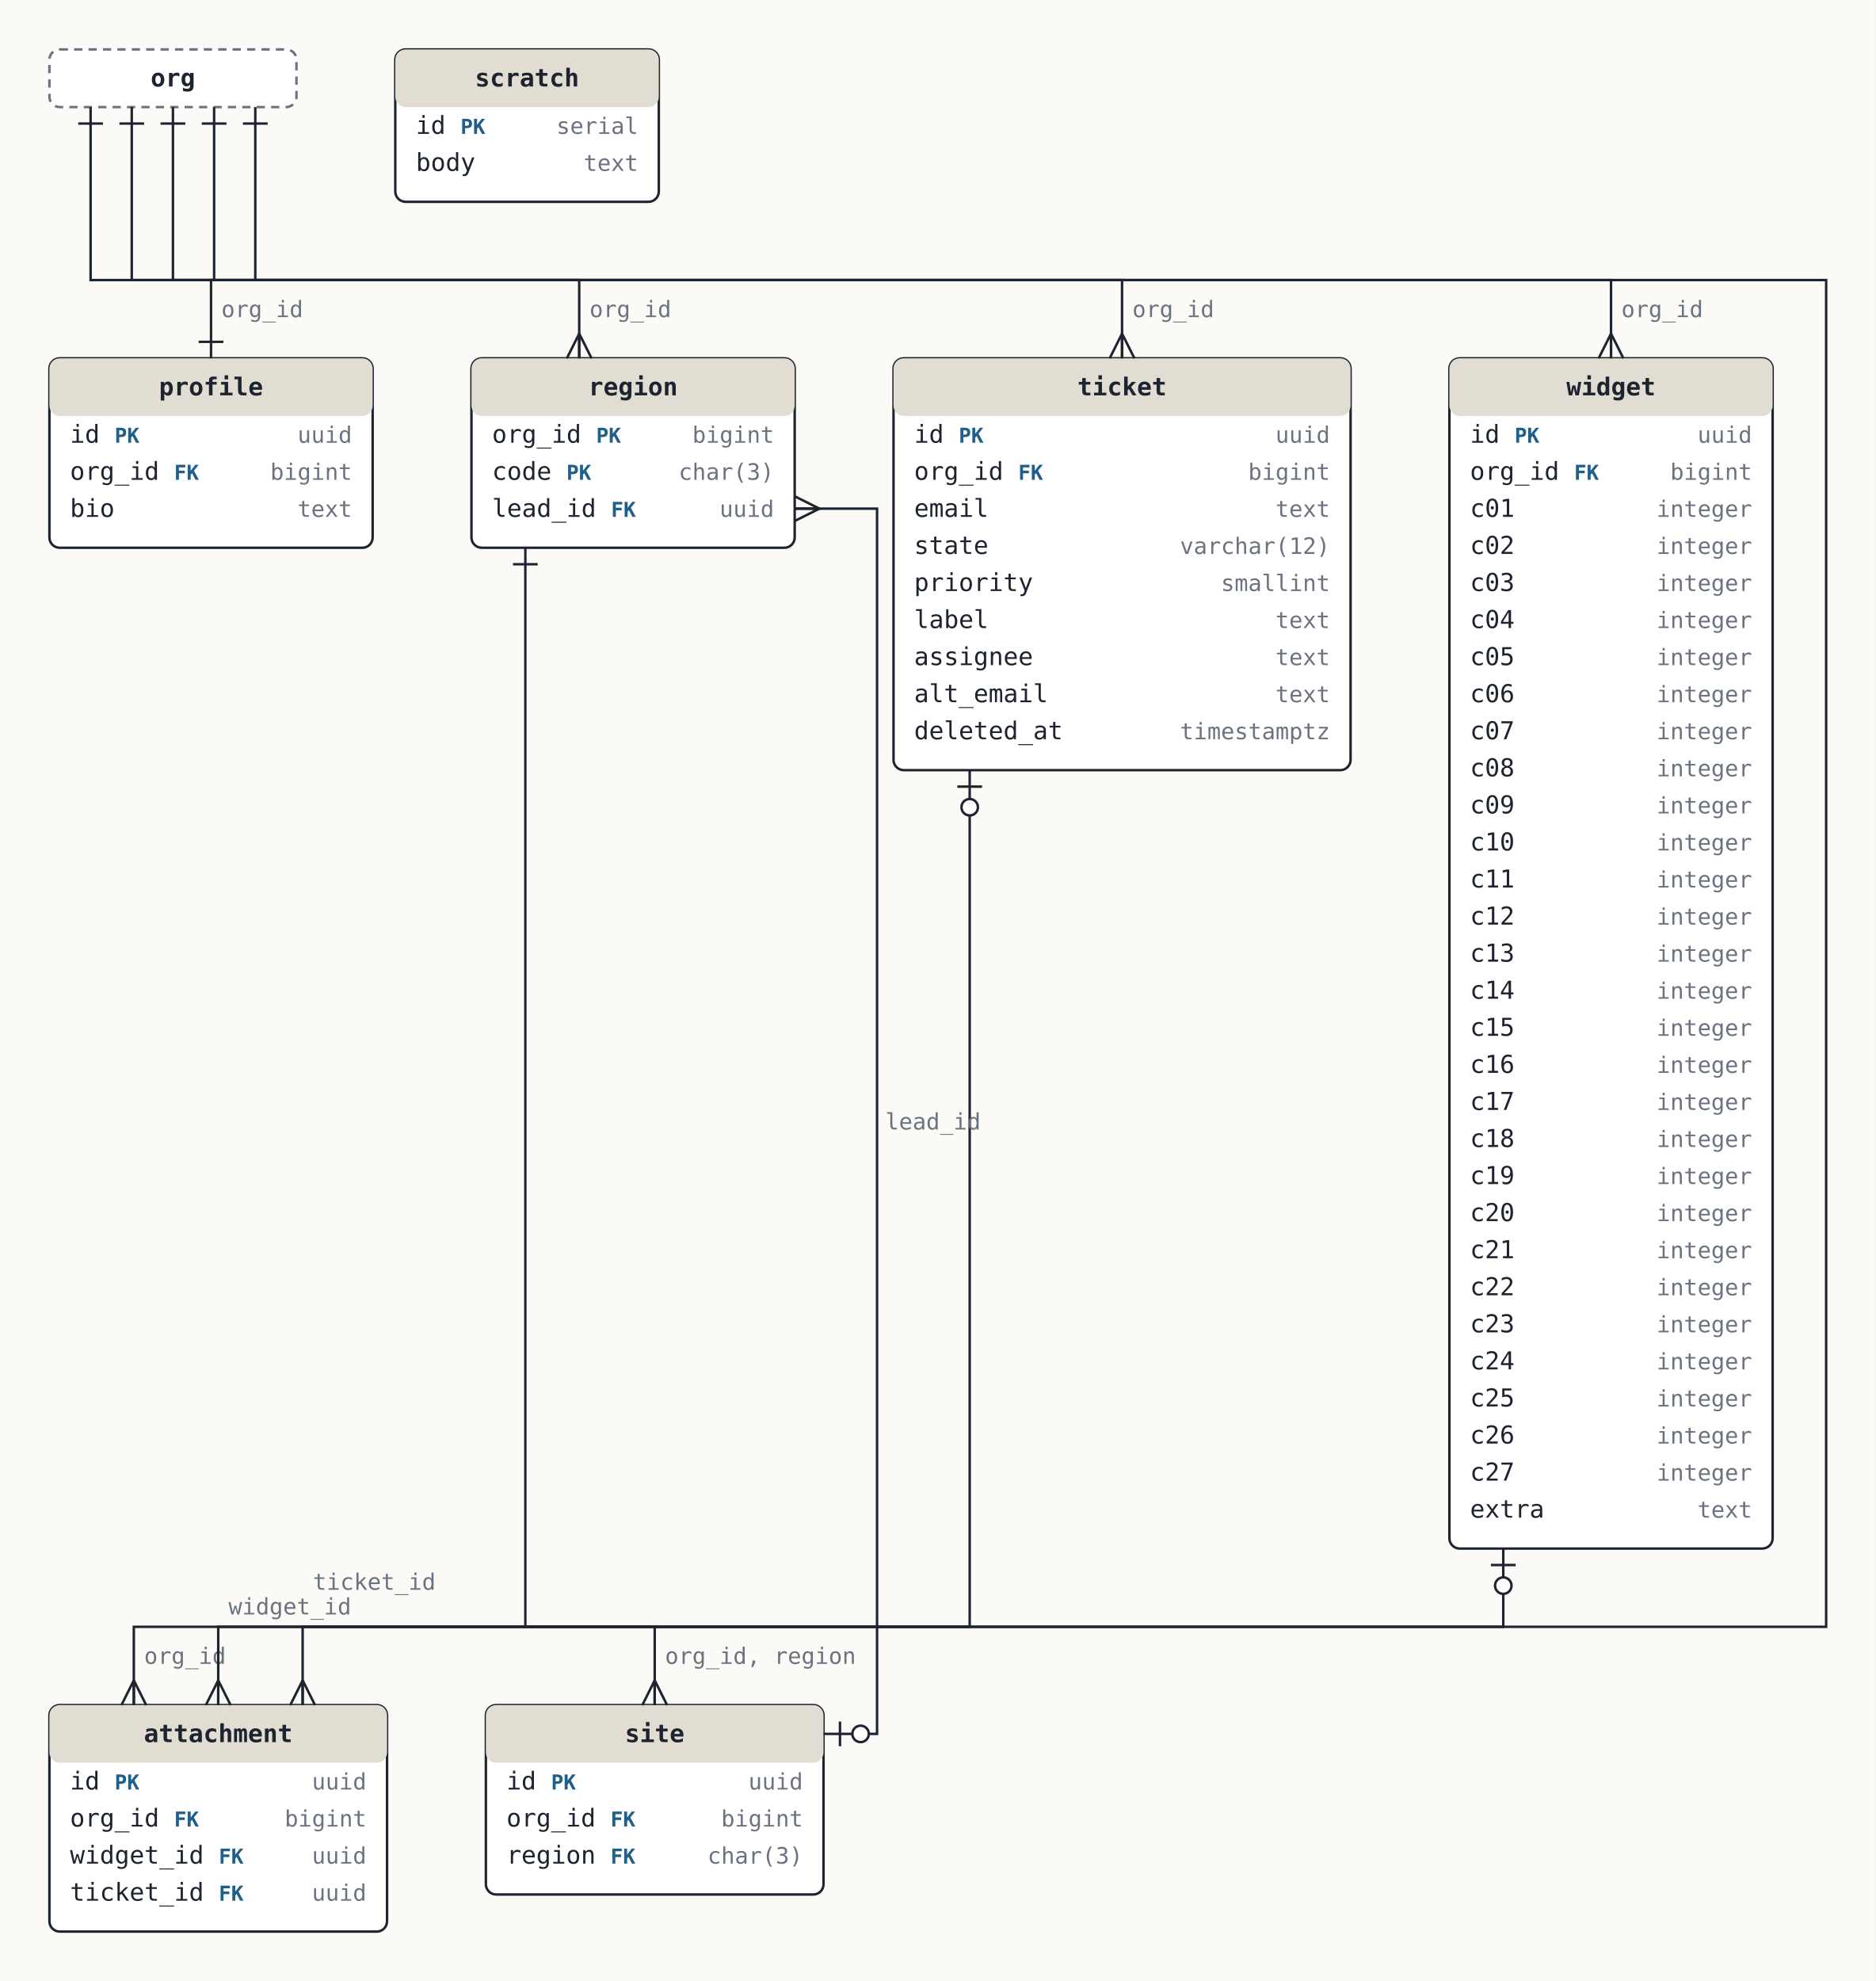
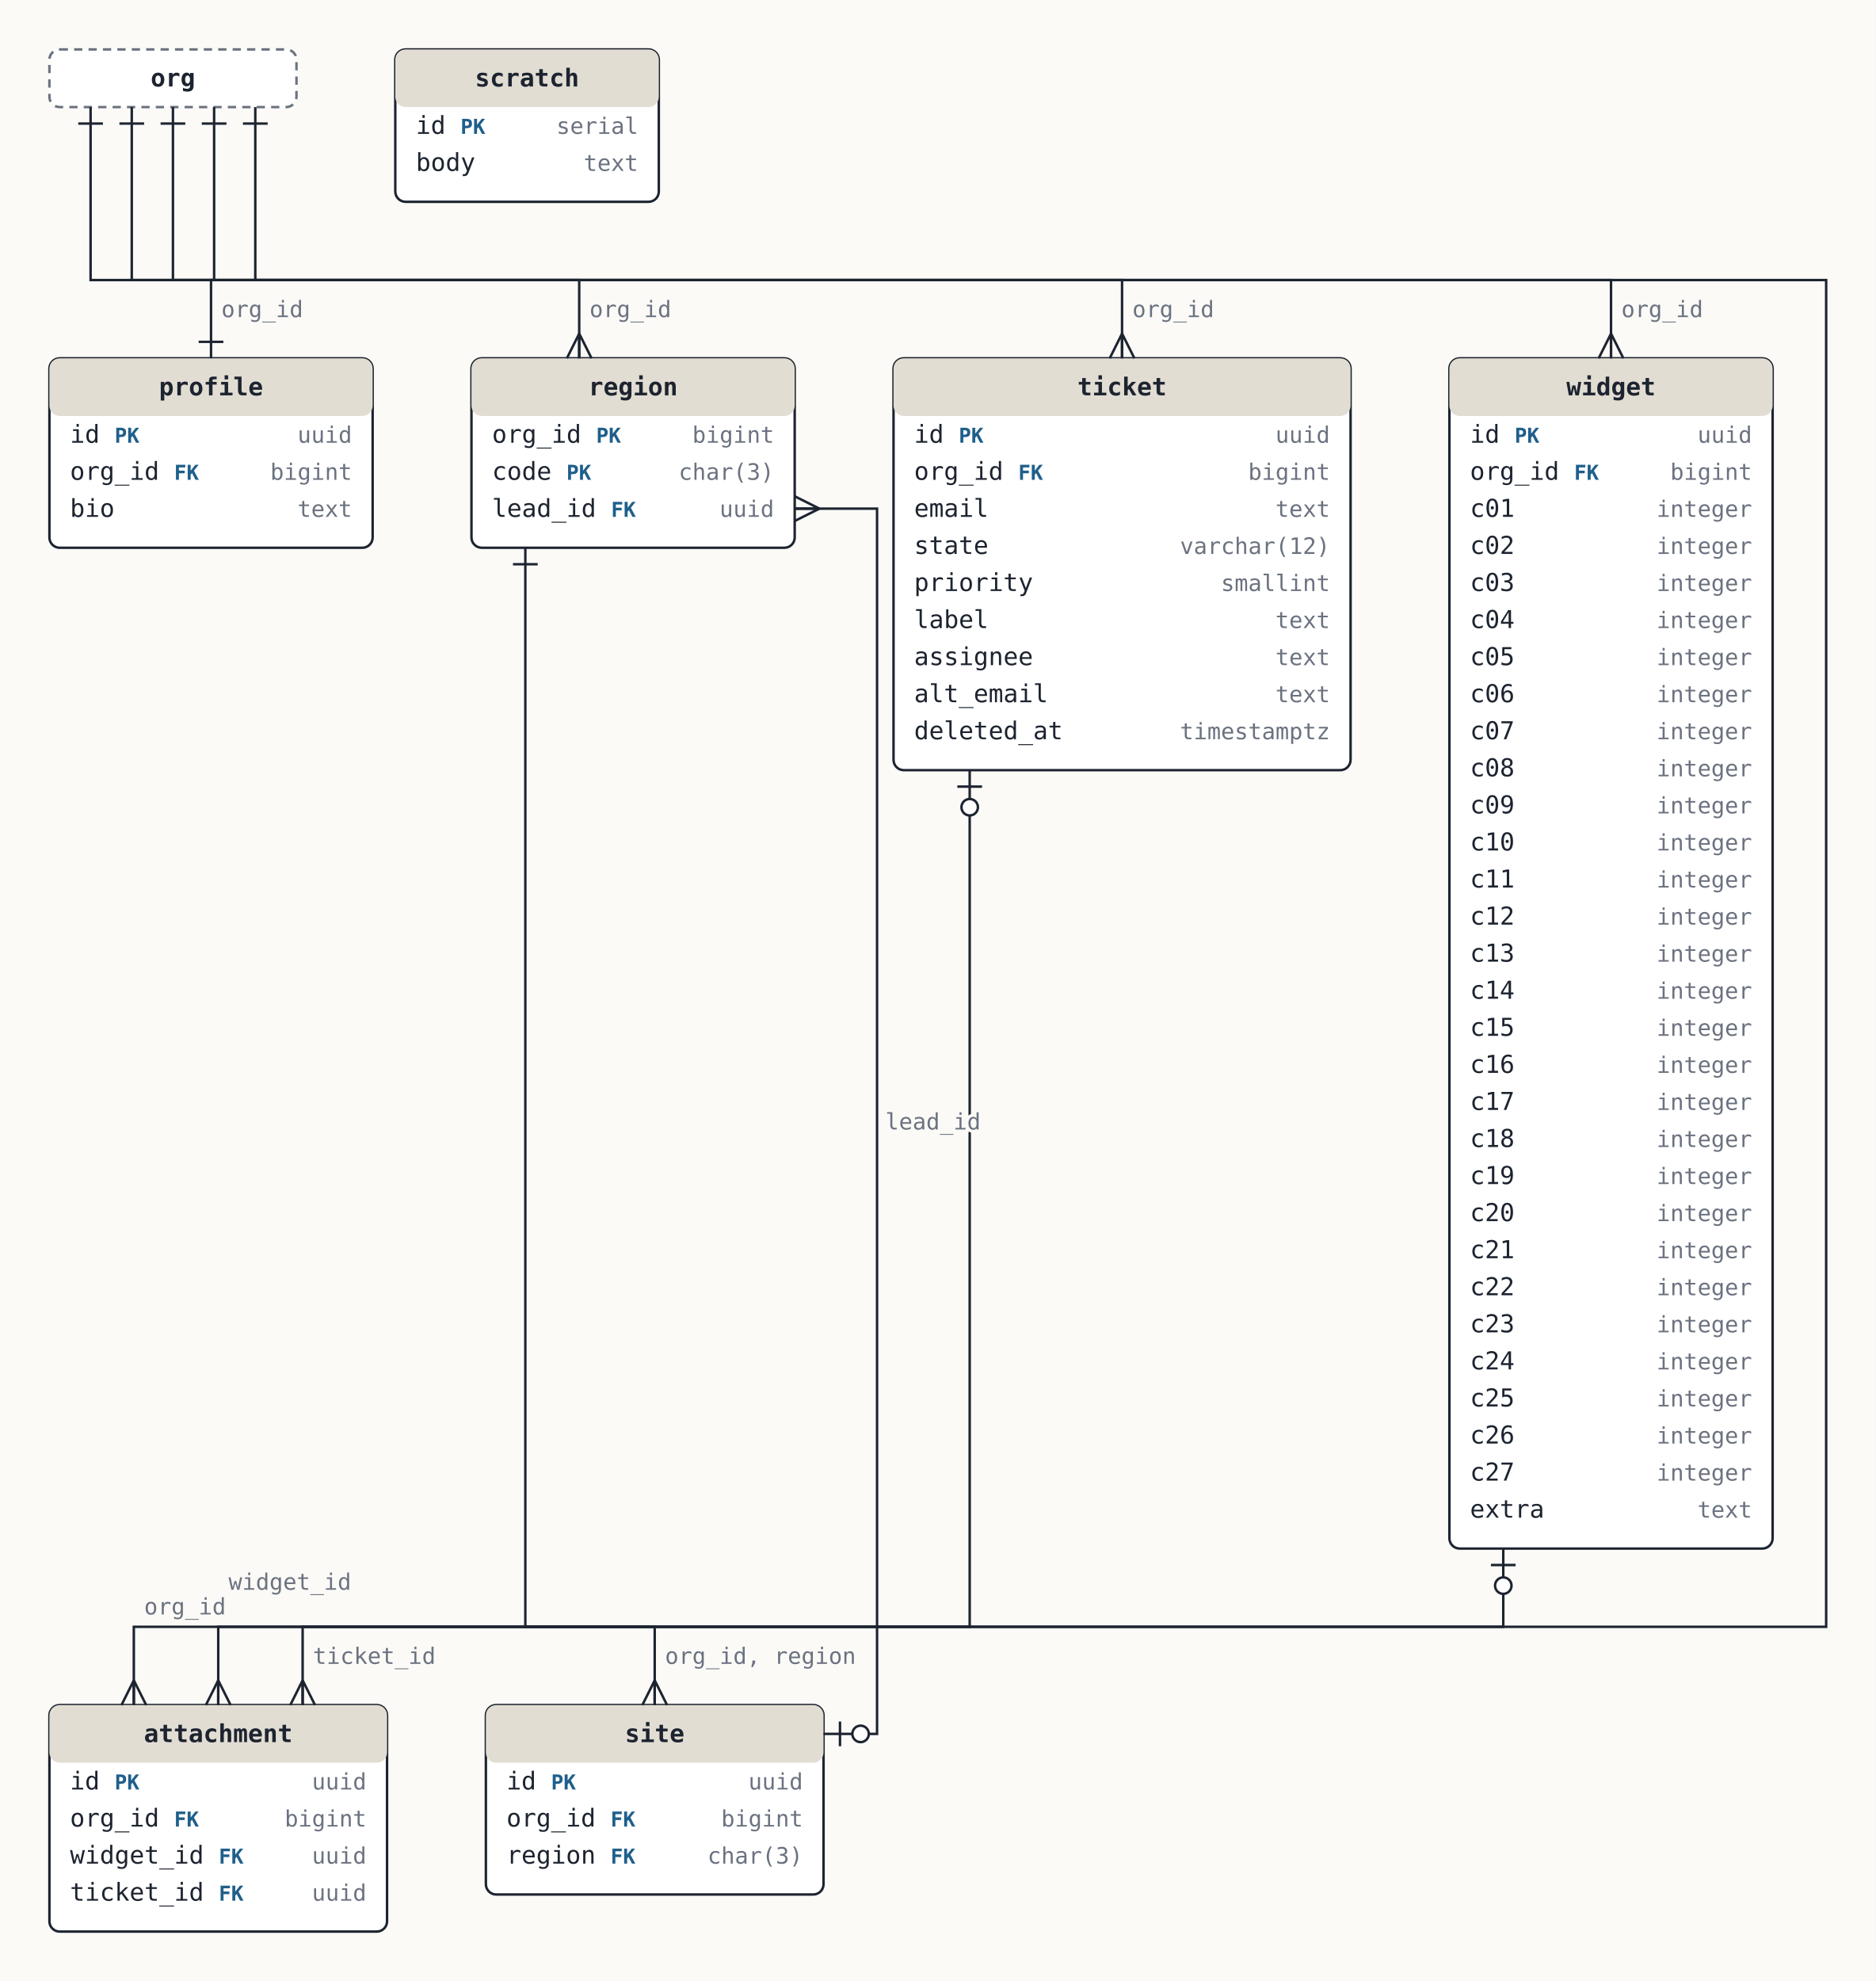
<svg xmlns="http://www.w3.org/2000/svg" class="erd" viewBox="0 0 911 962" width="911" height="962" role="img" aria-label="Entity-relationship diagram: widget, attachment, ticket, profile, region, site, scratch">
-   <style>svg{font:12px ui-monospace,SFMono-Regular,Menlo,Consolas,monospace}.bg{fill:#fbfaf7}.bx{fill:#ffffff;stroke:#1d2430;stroke-width:1.2}.hd{fill:#e2ddd3}.stub .bx{stroke:#6b7280;stroke-dasharray:4 3}.stub .hd{fill:none}.ttl{font-weight:700;fill:#1d2430}.col{fill:#1d2430}.typ,.lbl{fill:#6b7280;font-size:11px}.key{fill:#1f5f8b;font-weight:700;font-size:10px}.ln,.end path{fill:none;stroke:#1d2430;stroke-width:1.2}.end circle{fill:#ffffff;stroke:#1d2430;stroke-width:1.2}</style>
+   <style>svg{font:12px ui-monospace,SFMono-Regular,Menlo,Consolas,monospace}.bg{fill:#fbfaf7}.bx{fill:#ffffff;stroke:#1d2430;stroke-width:1.2}.hd{fill:#e2ddd3}.stub .bx{stroke:#6b7280;stroke-dasharray:4 3}.stub .hd{fill:none}.lbl{paint-order:stroke;stroke:#fbfaf7;stroke-width:3}.ttl{font-weight:700;fill:#1d2430}.col{fill:#1d2430}.typ,.lbl{fill:#6b7280;font-size:11px}.key{fill:#1f5f8b;font-weight:700;font-size:10px}.ln,.end path{fill:none;stroke:#1d2430;stroke-width:1.2}.end circle{fill:#ffffff;stroke:#1d2430;stroke-width:1.2}</style>
  <rect class="bg" width="911" height="962" />
  <g class="tbl" id="erd-widget">
    <rect class="bx" x="704" y="174" width="157" height="578" rx="5" />
    <rect class="hd" x="704" y="174" width="157" height="28" rx="5" />
    <text class="ttl" x="782.5" y="192" text-anchor="middle">widget</text>
    <text class="col" x="714" y="215">id <tspan class="key">PK</tspan>
    </text>
    <text class="typ" x="851" y="215" text-anchor="end">uuid</text>
    <text class="col" x="714" y="233">org_id <tspan class="key">FK</tspan>
    </text>
    <text class="typ" x="851" y="233" text-anchor="end">bigint</text>
    <text class="col" x="714" y="251">c01</text>
    <text class="typ" x="851" y="251" text-anchor="end">integer</text>
    <text class="col" x="714" y="269">c02</text>
    <text class="typ" x="851" y="269" text-anchor="end">integer</text>
    <text class="col" x="714" y="287">c03</text>
    <text class="typ" x="851" y="287" text-anchor="end">integer</text>
    <text class="col" x="714" y="305">c04</text>
    <text class="typ" x="851" y="305" text-anchor="end">integer</text>
    <text class="col" x="714" y="323">c05</text>
    <text class="typ" x="851" y="323" text-anchor="end">integer</text>
    <text class="col" x="714" y="341">c06</text>
    <text class="typ" x="851" y="341" text-anchor="end">integer</text>
    <text class="col" x="714" y="359">c07</text>
    <text class="typ" x="851" y="359" text-anchor="end">integer</text>
    <text class="col" x="714" y="377">c08</text>
    <text class="typ" x="851" y="377" text-anchor="end">integer</text>
    <text class="col" x="714" y="395">c09</text>
    <text class="typ" x="851" y="395" text-anchor="end">integer</text>
    <text class="col" x="714" y="413">c10</text>
    <text class="typ" x="851" y="413" text-anchor="end">integer</text>
    <text class="col" x="714" y="431">c11</text>
    <text class="typ" x="851" y="431" text-anchor="end">integer</text>
    <text class="col" x="714" y="449">c12</text>
    <text class="typ" x="851" y="449" text-anchor="end">integer</text>
    <text class="col" x="714" y="467">c13</text>
    <text class="typ" x="851" y="467" text-anchor="end">integer</text>
    <text class="col" x="714" y="485">c14</text>
    <text class="typ" x="851" y="485" text-anchor="end">integer</text>
    <text class="col" x="714" y="503">c15</text>
    <text class="typ" x="851" y="503" text-anchor="end">integer</text>
    <text class="col" x="714" y="521">c16</text>
    <text class="typ" x="851" y="521" text-anchor="end">integer</text>
    <text class="col" x="714" y="539">c17</text>
    <text class="typ" x="851" y="539" text-anchor="end">integer</text>
    <text class="col" x="714" y="557">c18</text>
    <text class="typ" x="851" y="557" text-anchor="end">integer</text>
    <text class="col" x="714" y="575">c19</text>
    <text class="typ" x="851" y="575" text-anchor="end">integer</text>
    <text class="col" x="714" y="593">c20</text>
    <text class="typ" x="851" y="593" text-anchor="end">integer</text>
    <text class="col" x="714" y="611">c21</text>
    <text class="typ" x="851" y="611" text-anchor="end">integer</text>
    <text class="col" x="714" y="629">c22</text>
    <text class="typ" x="851" y="629" text-anchor="end">integer</text>
    <text class="col" x="714" y="647">c23</text>
    <text class="typ" x="851" y="647" text-anchor="end">integer</text>
    <text class="col" x="714" y="665">c24</text>
    <text class="typ" x="851" y="665" text-anchor="end">integer</text>
    <text class="col" x="714" y="683">c25</text>
    <text class="typ" x="851" y="683" text-anchor="end">integer</text>
    <text class="col" x="714" y="701">c26</text>
    <text class="typ" x="851" y="701" text-anchor="end">integer</text>
    <text class="col" x="714" y="719">c27</text>
    <text class="typ" x="851" y="719" text-anchor="end">integer</text>
    <text class="col" x="714" y="737">extra</text>
    <text class="typ" x="851" y="737" text-anchor="end">text</text>
  </g>
  <g class="tbl" id="erd-attachment">
    <rect class="bx" x="24" y="828" width="164" height="110" rx="5" />
    <rect class="hd" x="24" y="828" width="164" height="28" rx="5" />
    <text class="ttl" x="106" y="846" text-anchor="middle">attachment</text>
    <text class="col" x="34" y="869">id <tspan class="key">PK</tspan>
    </text>
    <text class="typ" x="178" y="869" text-anchor="end">uuid</text>
    <text class="col" x="34" y="887">org_id <tspan class="key">FK</tspan>
    </text>
    <text class="typ" x="178" y="887" text-anchor="end">bigint</text>
    <text class="col" x="34" y="905">widget_id <tspan class="key">FK</tspan>
    </text>
    <text class="typ" x="178" y="905" text-anchor="end">uuid</text>
    <text class="col" x="34" y="923">ticket_id <tspan class="key">FK</tspan>
    </text>
    <text class="typ" x="178" y="923" text-anchor="end">uuid</text>
  </g>
  <g class="tbl" id="erd-ticket">
    <rect class="bx" x="434" y="174" width="222" height="200" rx="5" />
    <rect class="hd" x="434" y="174" width="222" height="28" rx="5" />
    <text class="ttl" x="545" y="192" text-anchor="middle">ticket</text>
    <text class="col" x="444" y="215">id <tspan class="key">PK</tspan>
    </text>
    <text class="typ" x="646" y="215" text-anchor="end">uuid</text>
    <text class="col" x="444" y="233">org_id <tspan class="key">FK</tspan>
    </text>
    <text class="typ" x="646" y="233" text-anchor="end">bigint</text>
    <text class="col" x="444" y="251">email</text>
    <text class="typ" x="646" y="251" text-anchor="end">text</text>
    <text class="col" x="444" y="269">state</text>
    <text class="typ" x="646" y="269" text-anchor="end">varchar(12)</text>
    <text class="col" x="444" y="287">priority</text>
    <text class="typ" x="646" y="287" text-anchor="end">smallint</text>
    <text class="col" x="444" y="305">label</text>
    <text class="typ" x="646" y="305" text-anchor="end">text</text>
    <text class="col" x="444" y="323">assignee</text>
    <text class="typ" x="646" y="323" text-anchor="end">text</text>
    <text class="col" x="444" y="341">alt_email</text>
    <text class="typ" x="646" y="341" text-anchor="end">text</text>
    <text class="col" x="444" y="359">deleted_at</text>
    <text class="typ" x="646" y="359" text-anchor="end">timestamptz</text>
  </g>
  <g class="tbl" id="erd-profile">
    <rect class="bx" x="24" y="174" width="157" height="92" rx="5" />
    <rect class="hd" x="24" y="174" width="157" height="28" rx="5" />
    <text class="ttl" x="102.5" y="192" text-anchor="middle">profile</text>
    <text class="col" x="34" y="215">id <tspan class="key">PK</tspan>
    </text>
    <text class="typ" x="171" y="215" text-anchor="end">uuid</text>
    <text class="col" x="34" y="233">org_id <tspan class="key">FK</tspan>
    </text>
    <text class="typ" x="171" y="233" text-anchor="end">bigint</text>
    <text class="col" x="34" y="251">bio</text>
    <text class="typ" x="171" y="251" text-anchor="end">text</text>
  </g>
  <g class="tbl" id="erd-region">
    <rect class="bx" x="229" y="174" width="157" height="92" rx="5" />
    <rect class="hd" x="229" y="174" width="157" height="28" rx="5" />
    <text class="ttl" x="307.5" y="192" text-anchor="middle">region</text>
    <text class="col" x="239" y="215">org_id <tspan class="key">PK</tspan>
    </text>
    <text class="typ" x="376" y="215" text-anchor="end">bigint</text>
    <text class="col" x="239" y="233">code <tspan class="key">PK</tspan>
    </text>
    <text class="typ" x="376" y="233" text-anchor="end">char(3)</text>
    <text class="col" x="239" y="251">lead_id <tspan class="key">FK</tspan>
    </text>
    <text class="typ" x="376" y="251" text-anchor="end">uuid</text>
  </g>
  <g class="tbl" id="erd-site">
    <rect class="bx" x="236" y="828" width="164" height="92" rx="5" />
    <rect class="hd" x="236" y="828" width="164" height="28" rx="5" />
    <text class="ttl" x="318" y="846" text-anchor="middle">site</text>
    <text class="col" x="246" y="869">id <tspan class="key">PK</tspan>
    </text>
    <text class="typ" x="390" y="869" text-anchor="end">uuid</text>
    <text class="col" x="246" y="887">org_id <tspan class="key">FK</tspan>
    </text>
    <text class="typ" x="390" y="887" text-anchor="end">bigint</text>
    <text class="col" x="246" y="905">region <tspan class="key">FK</tspan>
    </text>
    <text class="typ" x="390" y="905" text-anchor="end">char(3)</text>
  </g>
  <g class="tbl" id="erd-scratch">
    <rect class="bx" x="192" y="24" width="128" height="74" rx="5" />
    <rect class="hd" x="192" y="24" width="128" height="28" rx="5" />
    <text class="ttl" x="256" y="42" text-anchor="middle">scratch</text>
    <text class="col" x="202" y="65">id <tspan class="key">PK</tspan>
    </text>
    <text class="typ" x="310" y="65" text-anchor="end">serial</text>
    <text class="col" x="202" y="83">body</text>
    <text class="typ" x="310" y="83" text-anchor="end">text</text>
  </g>
  <g class="tbl stub" id="erd-org">
    <rect class="bx" x="24" y="24" width="120" height="28" rx="5" />
    <rect class="hd" x="24" y="24" width="120" height="28" rx="5" />
    <text class="ttl" x="84" y="42" text-anchor="middle">org</text>
  </g>
  <g class="edge" data-fk="widget.org_id" data-ends="one many">
    <path class="ln" d="M782.5,174 V136 H44 V52" />
    <g class="end c-many" transform="translate(782.5,174) rotate(-90)">
      <path d="M0,-6 L12,0 M0,0 L12,0 M0,6 L12,0" />
    </g>
    <g class="end p-one" transform="translate(44,52) rotate(90)">
      <path d="M8,-6 L8,6" />
    </g>
-     <text class="lbl" x="787.5" y="154">org_id</text>
  </g>
  <g class="edge" data-fk="attachment.org_id" data-ends="one many">
    <path class="ln" d="M65,828 V790 H887 V136 H64 V52" />
    <g class="end c-many" transform="translate(65,828) rotate(-90)">
      <path d="M0,-6 L12,0 M0,0 L12,0 M0,6 L12,0" />
    </g>
    <g class="end p-one" transform="translate(64,52) rotate(90)">
      <path d="M8,-6 L8,6" />
    </g>
-     <text class="lbl" x="70" y="808">org_id</text>
  </g>
  <g class="edge" data-fk="attachment.widget_id" data-ends="zero-one many">
    <path class="ln" d="M106,828 V790 H730.167 V752" />
    <g class="end c-many" transform="translate(106,828) rotate(-90)">
      <path d="M0,-6 L12,0 M0,0 L12,0 M0,6 L12,0" />
    </g>
    <g class="end p-zero-one" transform="translate(730.1667,752) rotate(90)">
      <path d="M8,-6 L8,6" />
      <circle cx="18" cy="0" r="4" />
    </g>
-     <text class="lbl" x="111" y="784">widget_id</text>
  </g>
  <g class="edge" data-fk="attachment.ticket_id" data-ends="zero-one many">
    <path class="ln" d="M147,828 V790 H471 V374" />
    <g class="end c-many" transform="translate(147,828) rotate(-90)">
      <path d="M0,-6 L12,0 M0,0 L12,0 M0,6 L12,0" />
    </g>
    <g class="end p-zero-one" transform="translate(471,374) rotate(90)">
      <path d="M8,-6 L8,6" />
      <circle cx="18" cy="0" r="4" />
    </g>
-     <text class="lbl" x="152" y="772">ticket_id</text>
  </g>
  <g class="edge" data-fk="ticket.org_id" data-ends="one many">
    <path class="ln" d="M545,174 V136 H84 V52" />
    <g class="end c-many" transform="translate(545,174) rotate(-90)">
      <path d="M0,-6 L12,0 M0,0 L12,0 M0,6 L12,0" />
    </g>
    <g class="end p-one" transform="translate(84,52) rotate(90)">
      <path d="M8,-6 L8,6" />
    </g>
-     <text class="lbl" x="550" y="154">org_id</text>
  </g>
  <g class="edge" data-fk="profile.org_id" data-ends="one one">
    <path class="ln" d="M102.5,174 V136 H104 V52" />
    <g class="end c-one" transform="translate(102.5,174) rotate(-90)">
      <path d="M8,-6 L8,6" />
    </g>
    <g class="end p-one" transform="translate(104,52) rotate(90)">
      <path d="M8,-6 L8,6" />
    </g>
-     <text class="lbl" x="107.5" y="154">org_id</text>
  </g>
  <g class="edge" data-fk="region.org_id" data-ends="one many">
    <path class="ln" d="M281.333,174 V136 H124 V52" />
    <g class="end c-many" transform="translate(281.3333,174) rotate(-90)">
      <path d="M0,-6 L12,0 M0,0 L12,0 M0,6 L12,0" />
    </g>
    <g class="end p-one" transform="translate(124,52) rotate(90)">
      <path d="M8,-6 L8,6" />
    </g>
-     <text class="lbl" x="286.333" y="154">org_id</text>
  </g>
  <g class="edge" data-fk="region.lead_id" data-ends="zero-one many">
    <path class="ln" d="M386,247 H426 V842 H400" />
    <g class="end c-many" transform="translate(386,247) rotate(0)">
      <path d="M0,-6 L12,0 M0,0 L12,0 M0,6 L12,0" />
    </g>
    <g class="end p-zero-one" transform="translate(400,842) rotate(0)">
      <path d="M8,-6 L8,6" />
      <circle cx="18" cy="0" r="4" />
    </g>
    <text class="lbl" x="430" y="548.5">lead_id</text>
  </g>
  <g class="edge" data-fk="site.org_id, region" data-ends="one many">
    <path class="ln" d="M318,828 V790 H255.167 V266" />
    <g class="end c-many" transform="translate(318,828) rotate(-90)">
      <path d="M0,-6 L12,0 M0,0 L12,0 M0,6 L12,0" />
    </g>
    <g class="end p-one" transform="translate(255.1667,266) rotate(90)">
      <path d="M8,-6 L8,6" />
    </g>
+   </g>
+   <g class="lbls">
+     <text class="lbl" x="107.5" y="154">org_id</text>
+     <text class="lbl" x="286.333" y="154">org_id</text>
+     <text class="lbl" x="550" y="154">org_id</text>
+     <text class="lbl" x="787.5" y="154">org_id</text>
+     <text class="lbl" x="70" y="784">org_id</text>
+     <text class="lbl" x="111" y="772">widget_id</text>
+     <text class="lbl" x="152" y="808">ticket_id</text>
    <text class="lbl" x="323" y="808">org_id, region</text>
  </g>
</svg>
